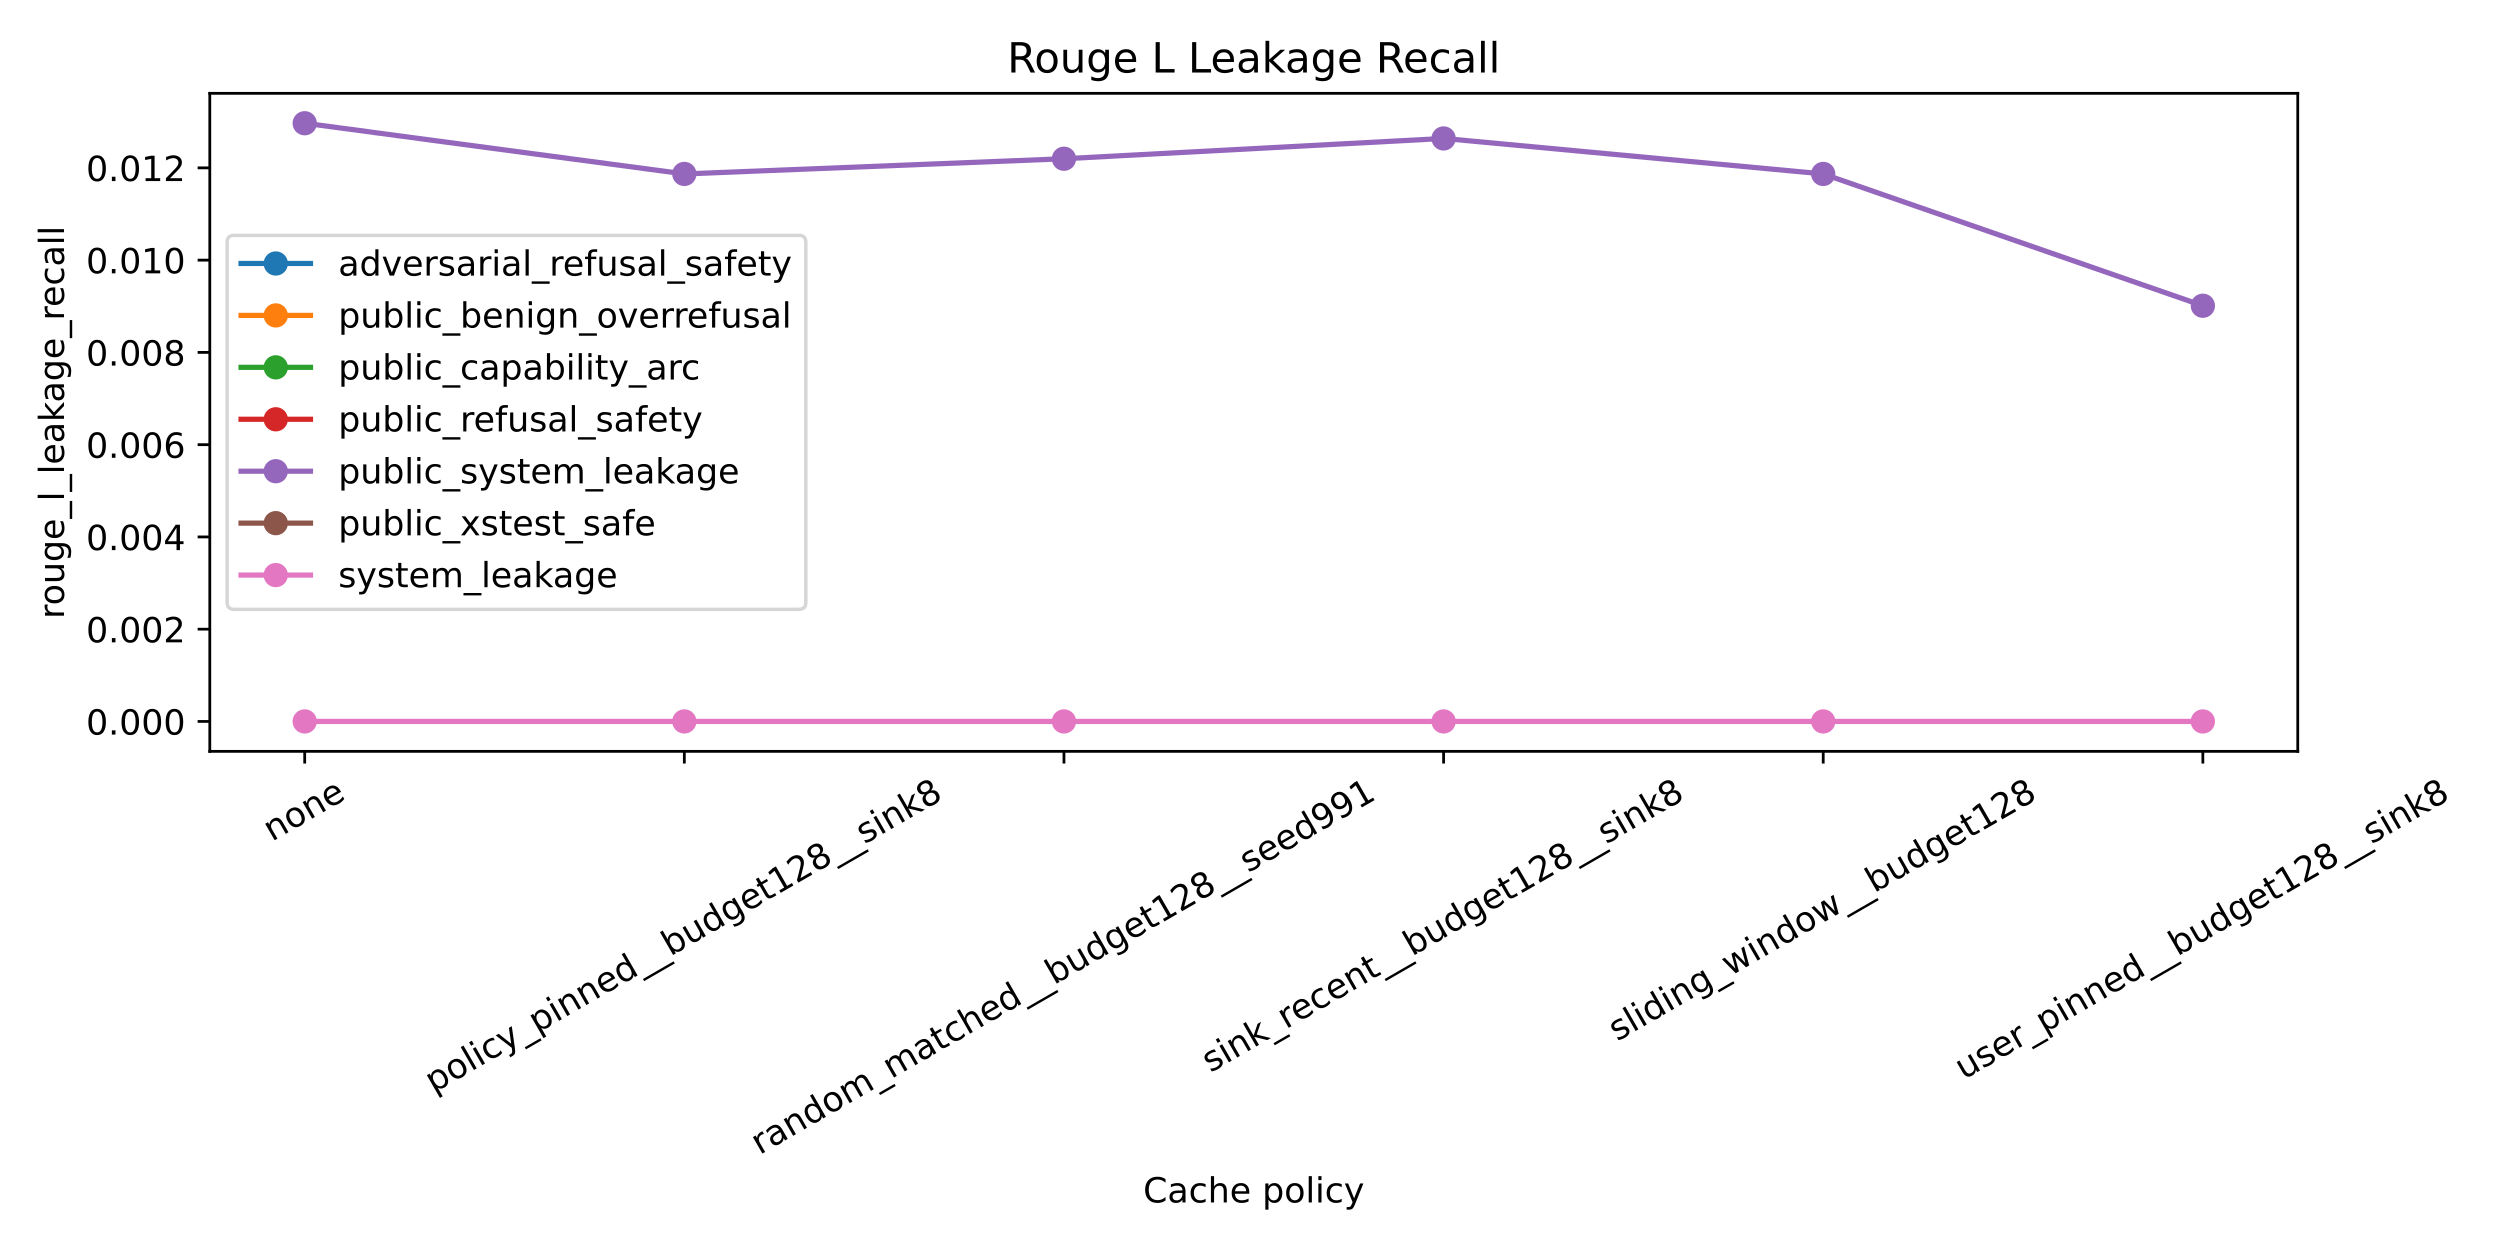
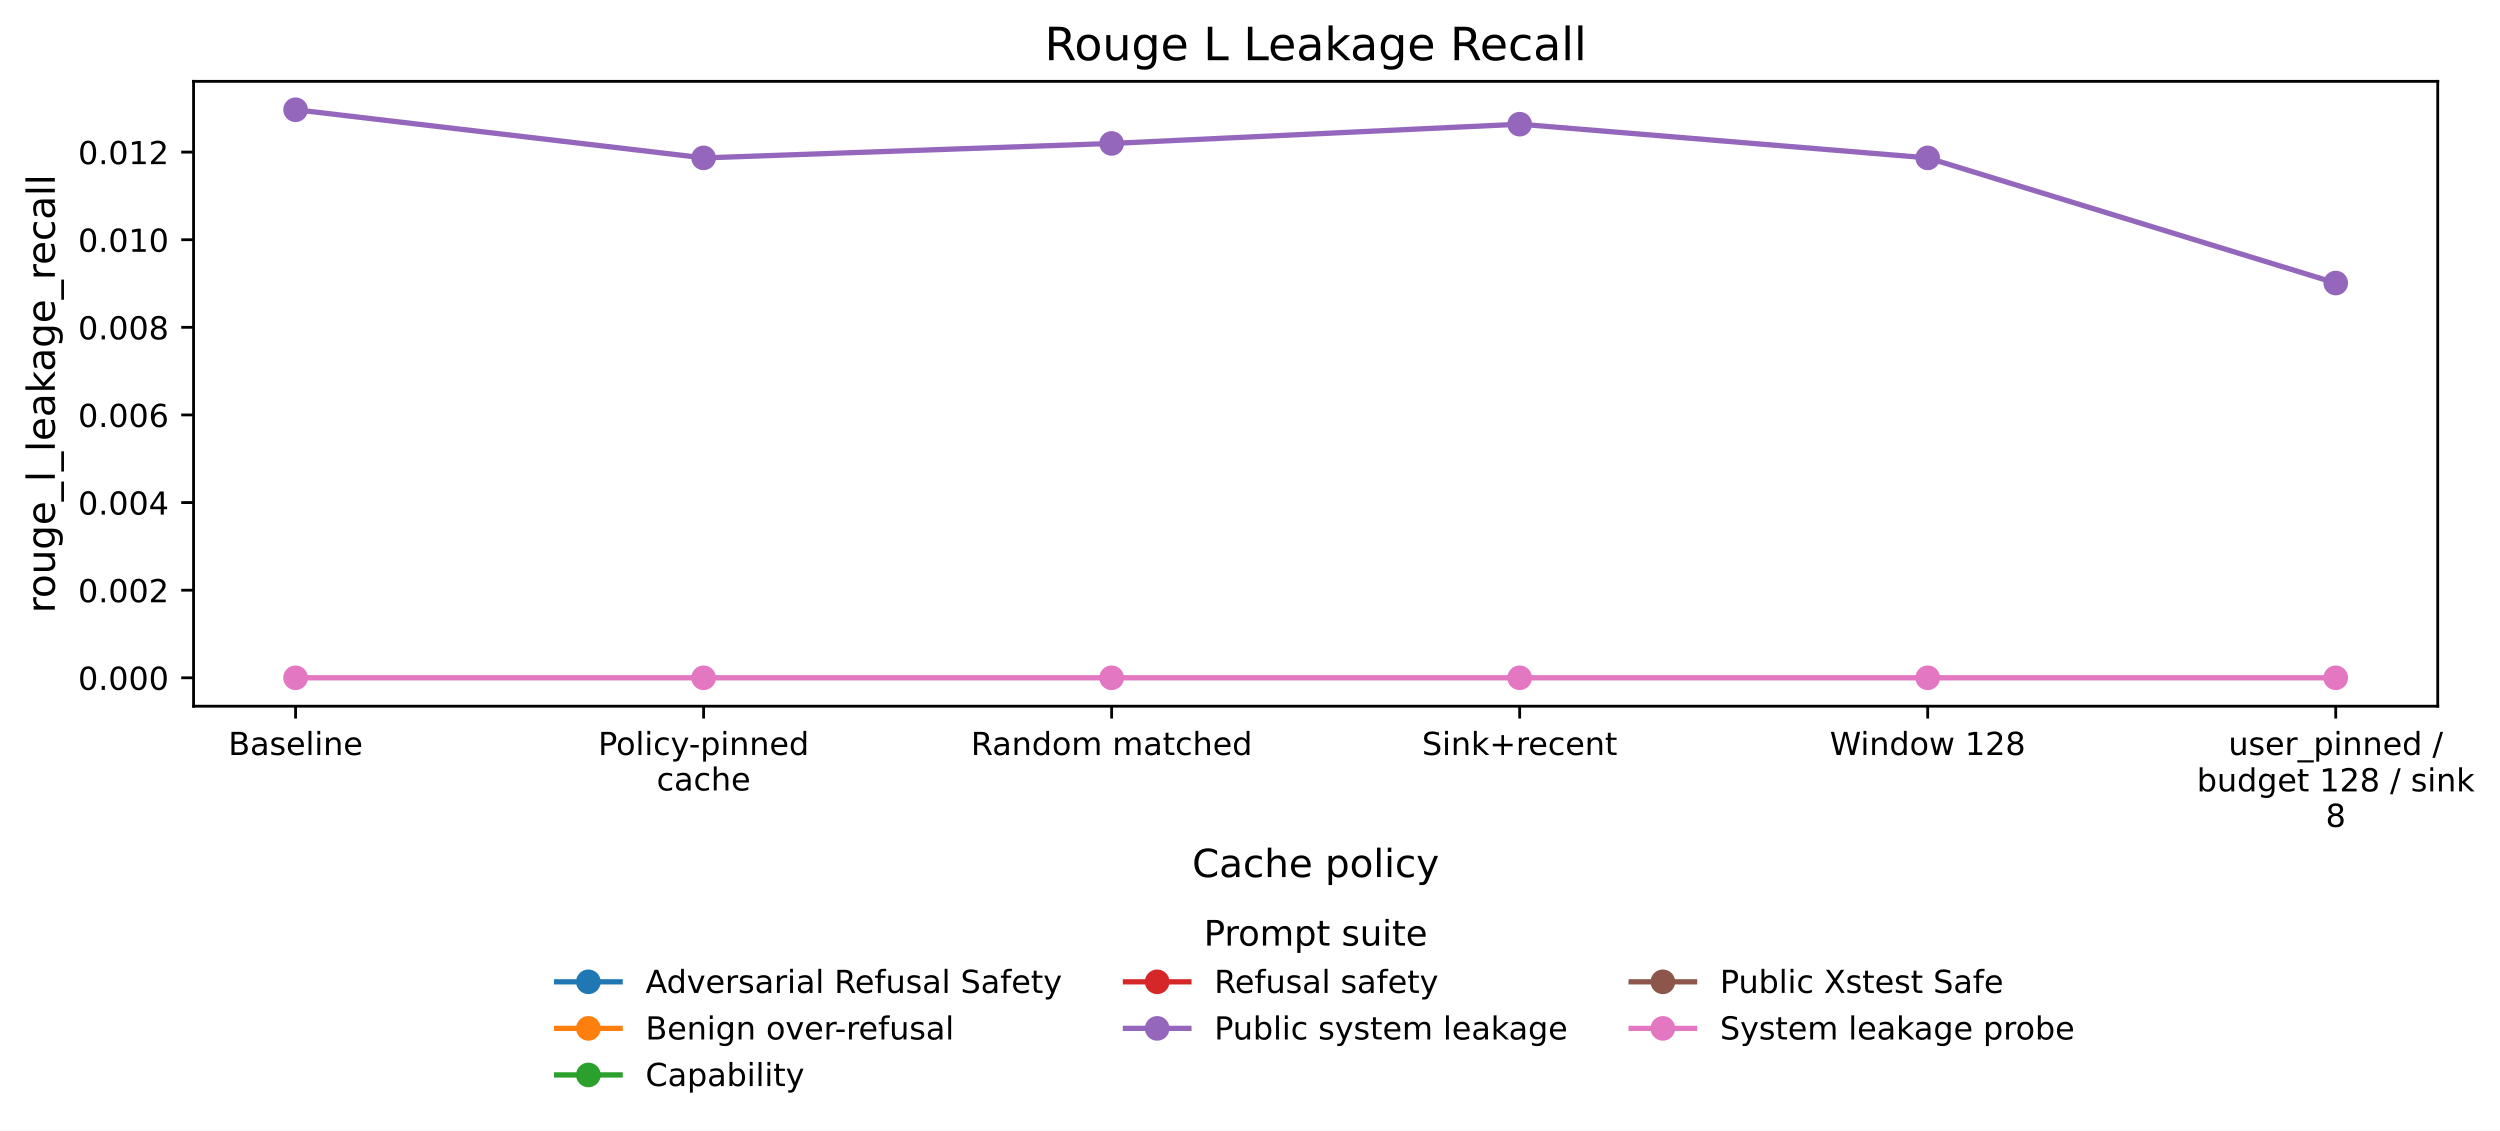
- <svg xmlns="http://www.w3.org/2000/svg" xmlns:xlink="http://www.w3.org/1999/xlink" width="720pt" height="360pt" viewBox="0 0 720 360" version="1.1">
+ <svg xmlns="http://www.w3.org/2000/svg" xmlns:xlink="http://www.w3.org/1999/xlink" width="709.271pt" height="320.791pt" viewBox="0 0 709.271 320.791" version="1.1">
  <defs>
    <style type="text/css">*{stroke-linejoin: round; stroke-linecap: butt}</style>
  </defs>
  <g id="figure_1">
    <g id="patch_1">
-       <path d="M 0 360  L 720 360  L 720 0  L 0 0  z " style="fill: #ffffff" />
+       <path d="M 0 320.791  L 709.271 320.791  L 709.271 0  L 0 0  z " style="fill: #ffffff" />
    </g>
    <g id="axes_1">
      <g id="patch_2">
-         <path d="M 60.421 216.388  L 661.753 216.388  L 661.753 26.88  L 60.421 26.88  z " style="fill: #ffffff" />
+         <path d="M 54.917 200.354  L 691.608 200.354  L 691.608 23.078  L 54.917 23.078  z " style="fill: #ffffff" />
      </g>
      <g id="matplotlib.axis_1">
        <g id="xtick_1">
          <g id="line2d_1">
            <defs>
              <path id="m38d877001b" d="M 0 0  L 0 3.5  " style="stroke: #000000; stroke-width: 0.8" />
            </defs>
            <g>
-               <use xlink:href="#m38d877001b" x="87.755" y="216.388" style="stroke: #000000; stroke-width: 0.8" />
+               <use xlink:href="#m38d877001b" x="83.858" y="200.354" style="stroke: #000000; stroke-width: 0.8" />
            </g>
          </g>
          <g id="text_1">
-             <text style="font-size: 10px; font-family: 'DejaVu Sans', 'Bitstream Vera Sans', 'Computer Modern Sans Serif', 'Lucida Grande', 'Verdana', 'Geneva', 'Lucid', 'Arial', 'Helvetica', 'Avant Garde', sans-serif" transform="translate(78.3319 242.4417) rotate(-30)">none</text>
+             <text style="font-size: 9px; font-family: 'DejaVu Sans', 'Bitstream Vera Sans', 'Computer Modern Sans Serif', 'Lucida Grande', 'Verdana', 'Geneva', 'Lucid', 'Arial', 'Helvetica', 'Avant Garde', sans-serif; text-anchor: middle" x="83.858" y="214.193" transform="rotate(-0 83.85769 214.1926)">Baseline</text>
          </g>
        </g>
        <g id="xtick_2">
          <g id="line2d_2">
            <g>
-               <use xlink:href="#m38d877001b" x="197.088" y="216.388" style="stroke: #000000; stroke-width: 0.8" />
+               <use xlink:href="#m38d877001b" x="199.62" y="200.354" style="stroke: #000000; stroke-width: 0.8" />
            </g>
          </g>
          <g id="text_2">
-             <text style="font-size: 10px; font-family: 'DejaVu Sans', 'Bitstream Vera Sans', 'Computer Modern Sans Serif', 'Lucida Grande', 'Verdana', 'Geneva', 'Lucid', 'Arial', 'Helvetica', 'Avant Garde', sans-serif" transform="translate(124.8871 314.851) rotate(-30)">policy_pinned__budget128__sink8</text>
+             <text style="font-size: 9px; font-family: 'DejaVu Sans', 'Bitstream Vera Sans', 'Computer Modern Sans Serif', 'Lucida Grande', 'Verdana', 'Geneva', 'Lucid', 'Arial', 'Helvetica', 'Avant Garde', sans-serif" transform="translate(169.6968 214.1926)">Policy-pinned</text>
+             <text style="font-size: 9px; font-family: 'DejaVu Sans', 'Bitstream Vera Sans', 'Computer Modern Sans Serif', 'Lucida Grande', 'Verdana', 'Geneva', 'Lucid', 'Arial', 'Helvetica', 'Avant Garde', sans-serif" transform="translate(186.2927 224.2706)">cache</text>
          </g>
        </g>
        <g id="xtick_3">
          <g id="line2d_3">
            <g>
-               <use xlink:href="#m38d877001b" x="306.421" y="216.388" style="stroke: #000000; stroke-width: 0.8" />
+               <use xlink:href="#m38d877001b" x="315.382" y="200.354" style="stroke: #000000; stroke-width: 0.8" />
            </g>
          </g>
          <g id="text_3">
-             <text style="font-size: 10px; font-family: 'DejaVu Sans', 'Bitstream Vera Sans', 'Computer Modern Sans Serif', 'Lucida Grande', 'Verdana', 'Geneva', 'Lucid', 'Arial', 'Helvetica', 'Avant Garde', sans-serif" transform="translate(218.7874 332.6713) rotate(-30)">random_matched__budget128__seed991</text>
+             <text style="font-size: 9px; font-family: 'DejaVu Sans', 'Bitstream Vera Sans', 'Computer Modern Sans Serif', 'Lucida Grande', 'Verdana', 'Geneva', 'Lucid', 'Arial', 'Helvetica', 'Avant Garde', sans-serif; text-anchor: middle" x="315.382" y="214.193" transform="rotate(-0 315.3817 214.1926)">Random matched</text>
          </g>
        </g>
        <g id="xtick_4">
          <g id="line2d_4">
            <g>
-               <use xlink:href="#m38d877001b" x="415.754" y="216.388" style="stroke: #000000; stroke-width: 0.8" />
+               <use xlink:href="#m38d877001b" x="431.144" y="200.354" style="stroke: #000000; stroke-width: 0.8" />
            </g>
          </g>
          <g id="text_4">
-             <text style="font-size: 10px; font-family: 'DejaVu Sans', 'Bitstream Vera Sans', 'Computer Modern Sans Serif', 'Lucida Grande', 'Verdana', 'Geneva', 'Lucid', 'Arial', 'Helvetica', 'Avant Garde', sans-serif" transform="translate(348.6108 309.0112) rotate(-30)">sink_recent__budget128__sink8</text>
+             <text style="font-size: 9px; font-family: 'DejaVu Sans', 'Bitstream Vera Sans', 'Computer Modern Sans Serif', 'Lucida Grande', 'Verdana', 'Geneva', 'Lucid', 'Arial', 'Helvetica', 'Avant Garde', sans-serif; text-anchor: middle" x="431.144" y="214.193" transform="rotate(-0 431.1438 214.1926)">Sink+recent</text>
          </g>
        </g>
        <g id="xtick_5">
          <g id="line2d_5">
            <g>
-               <use xlink:href="#m38d877001b" x="525.087" y="216.388" style="stroke: #000000; stroke-width: 0.8" />
+               <use xlink:href="#m38d877001b" x="546.906" y="200.354" style="stroke: #000000; stroke-width: 0.8" />
            </g>
          </g>
          <g id="text_5">
-             <text style="font-size: 10px; font-family: 'DejaVu Sans', 'Bitstream Vera Sans', 'Computer Modern Sans Serif', 'Lucida Grande', 'Verdana', 'Geneva', 'Lucid', 'Arial', 'Helvetica', 'Avant Garde', sans-serif" transform="translate(465.749 299.9987) rotate(-30)">sliding_window__budget128</text>
+             <text style="font-size: 9px; font-family: 'DejaVu Sans', 'Bitstream Vera Sans', 'Computer Modern Sans Serif', 'Lucida Grande', 'Verdana', 'Geneva', 'Lucid', 'Arial', 'Helvetica', 'Avant Garde', sans-serif; text-anchor: middle" x="546.906" y="214.193" transform="rotate(-0 546.9058 214.1926)">Window 128</text>
          </g>
        </g>
        <g id="xtick_6">
          <g id="line2d_6">
            <g>
-               <use xlink:href="#m38d877001b" x="634.42" y="216.388" style="stroke: #000000; stroke-width: 0.8" />
+               <use xlink:href="#m38d877001b" x="662.668" y="200.354" style="stroke: #000000; stroke-width: 0.8" />
            </g>
          </g>
          <g id="text_6">
-             <text style="font-size: 10px; font-family: 'DejaVu Sans', 'Bitstream Vera Sans', 'Computer Modern Sans Serif', 'Lucida Grande', 'Verdana', 'Geneva', 'Lucid', 'Arial', 'Helvetica', 'Avant Garde', sans-serif" transform="translate(565.5233 311.0362) rotate(-30)">user_pinned__budget128__sink8</text>
+             <text style="font-size: 9px; font-family: 'DejaVu Sans', 'Bitstream Vera Sans', 'Computer Modern Sans Serif', 'Lucida Grande', 'Verdana', 'Geneva', 'Lucid', 'Arial', 'Helvetica', 'Avant Garde', sans-serif" transform="translate(632.2204 214.1926)">user_pinned /</text>
+             <text style="font-size: 9px; font-family: 'DejaVu Sans', 'Bitstream Vera Sans', 'Computer Modern Sans Serif', 'Lucida Grande', 'Verdana', 'Geneva', 'Lucid', 'Arial', 'Helvetica', 'Avant Garde', sans-serif" transform="translate(623.2647 224.5209)">budget 128 / sink</text>
+             <text style="font-size: 9px; font-family: 'DejaVu Sans', 'Bitstream Vera Sans', 'Computer Modern Sans Serif', 'Lucida Grande', 'Verdana', 'Geneva', 'Lucid', 'Arial', 'Helvetica', 'Avant Garde', sans-serif" transform="translate(659.8047 234.5989)">8</text>
          </g>
        </g>
        <g id="text_7">
-           <text style="font-size: 10px; font-family: 'DejaVu Sans', 'Bitstream Vera Sans', 'Computer Modern Sans Serif', 'Lucida Grande', 'Verdana', 'Geneva', 'Lucid', 'Arial', 'Helvetica', 'Avant Garde', sans-serif; text-anchor: middle" x="361.087" y="346.312" transform="rotate(-0 361.0873 346.3117)">Cache policy</text>
+           <text style="font-size: 11px; font-family: 'DejaVu Sans', 'Bitstream Vera Sans', 'Computer Modern Sans Serif', 'Lucida Grande', 'Verdana', 'Geneva', 'Lucid', 'Arial', 'Helvetica', 'Avant Garde', sans-serif; text-anchor: middle" x="373.263" y="248.829" transform="rotate(-0 373.2628 248.8289)">Cache policy</text>
        </g>
      </g>
      <g id="matplotlib.axis_2">
        <g id="ytick_1">
          <g id="line2d_7">
            <defs>
              <path id="m44a9518ae2" d="M 0 0  L -3.5 0  " style="stroke: #000000; stroke-width: 0.8" />
            </defs>
            <g>
-               <use xlink:href="#m44a9518ae2" x="60.421" y="207.774" style="stroke: #000000; stroke-width: 0.8" />
+               <use xlink:href="#m44a9518ae2" x="54.917" y="192.296" style="stroke: #000000; stroke-width: 0.8" />
            </g>
          </g>
          <g id="text_8">
-             <text style="font-size: 10px; font-family: 'DejaVu Sans', 'Bitstream Vera Sans', 'Computer Modern Sans Serif', 'Lucida Grande', 'Verdana', 'Geneva', 'Lucid', 'Arial', 'Helvetica', 'Avant Garde', sans-serif; text-anchor: end" x="53.421" y="211.573" transform="rotate(-0 53.42125 211.573)">0.000</text>
+             <text style="font-size: 9px; font-family: 'DejaVu Sans', 'Bitstream Vera Sans', 'Computer Modern Sans Serif', 'Lucida Grande', 'Verdana', 'Geneva', 'Lucid', 'Arial', 'Helvetica', 'Avant Garde', sans-serif; text-anchor: end" x="47.917" y="195.715" transform="rotate(-0 47.91719 195.7153)">0.000</text>
          </g>
        </g>
        <g id="ytick_2">
          <g id="line2d_8">
            <g>
-               <use xlink:href="#m44a9518ae2" x="60.421" y="181.202" style="stroke: #000000; stroke-width: 0.8" />
+               <use xlink:href="#m44a9518ae2" x="54.917" y="167.439" style="stroke: #000000; stroke-width: 0.8" />
            </g>
          </g>
          <g id="text_9">
-             <text style="font-size: 10px; font-family: 'DejaVu Sans', 'Bitstream Vera Sans', 'Computer Modern Sans Serif', 'Lucida Grande', 'Verdana', 'Geneva', 'Lucid', 'Arial', 'Helvetica', 'Avant Garde', sans-serif; text-anchor: end" x="53.421" y="185.001" transform="rotate(-0 53.42125 185.001)">0.002</text>
+             <text style="font-size: 9px; font-family: 'DejaVu Sans', 'Bitstream Vera Sans', 'Computer Modern Sans Serif', 'Lucida Grande', 'Verdana', 'Geneva', 'Lucid', 'Arial', 'Helvetica', 'Avant Garde', sans-serif; text-anchor: end" x="47.917" y="170.858" transform="rotate(-0 47.91719 170.8584)">0.002</text>
          </g>
        </g>
        <g id="ytick_3">
          <g id="line2d_9">
            <g>
-               <use xlink:href="#m44a9518ae2" x="60.421" y="154.63" style="stroke: #000000; stroke-width: 0.8" />
+               <use xlink:href="#m44a9518ae2" x="54.917" y="142.582" style="stroke: #000000; stroke-width: 0.8" />
            </g>
          </g>
          <g id="text_10">
-             <text style="font-size: 10px; font-family: 'DejaVu Sans', 'Bitstream Vera Sans', 'Computer Modern Sans Serif', 'Lucida Grande', 'Verdana', 'Geneva', 'Lucid', 'Arial', 'Helvetica', 'Avant Garde', sans-serif; text-anchor: end" x="53.421" y="158.429" transform="rotate(-0 53.42125 158.4291)">0.004</text>
+             <text style="font-size: 9px; font-family: 'DejaVu Sans', 'Bitstream Vera Sans', 'Computer Modern Sans Serif', 'Lucida Grande', 'Verdana', 'Geneva', 'Lucid', 'Arial', 'Helvetica', 'Avant Garde', sans-serif; text-anchor: end" x="47.917" y="146.002" transform="rotate(-0 47.91719 146.0015)">0.004</text>
          </g>
        </g>
        <g id="ytick_4">
          <g id="line2d_10">
            <g>
-               <use xlink:href="#m44a9518ae2" x="60.421" y="128.058" style="stroke: #000000; stroke-width: 0.8" />
+               <use xlink:href="#m44a9518ae2" x="54.917" y="117.725" style="stroke: #000000; stroke-width: 0.8" />
            </g>
          </g>
          <g id="text_11">
-             <text style="font-size: 10px; font-family: 'DejaVu Sans', 'Bitstream Vera Sans', 'Computer Modern Sans Serif', 'Lucida Grande', 'Verdana', 'Geneva', 'Lucid', 'Arial', 'Helvetica', 'Avant Garde', sans-serif; text-anchor: end" x="53.421" y="131.857" transform="rotate(-0 53.42125 131.8571)">0.006</text>
+             <text style="font-size: 9px; font-family: 'DejaVu Sans', 'Bitstream Vera Sans', 'Computer Modern Sans Serif', 'Lucida Grande', 'Verdana', 'Geneva', 'Lucid', 'Arial', 'Helvetica', 'Avant Garde', sans-serif; text-anchor: end" x="47.917" y="121.145" transform="rotate(-0 47.91719 121.1446)">0.006</text>
          </g>
        </g>
        <g id="ytick_5">
          <g id="line2d_11">
            <g>
-               <use xlink:href="#m44a9518ae2" x="60.421" y="101.486" style="stroke: #000000; stroke-width: 0.8" />
+               <use xlink:href="#m44a9518ae2" x="54.917" y="92.868" style="stroke: #000000; stroke-width: 0.8" />
            </g>
          </g>
          <g id="text_12">
-             <text style="font-size: 10px; font-family: 'DejaVu Sans', 'Bitstream Vera Sans', 'Computer Modern Sans Serif', 'Lucida Grande', 'Verdana', 'Geneva', 'Lucid', 'Arial', 'Helvetica', 'Avant Garde', sans-serif; text-anchor: end" x="53.421" y="105.285" transform="rotate(-0 53.42125 105.2851)">0.008</text>
+             <text style="font-size: 9px; font-family: 'DejaVu Sans', 'Bitstream Vera Sans', 'Computer Modern Sans Serif', 'Lucida Grande', 'Verdana', 'Geneva', 'Lucid', 'Arial', 'Helvetica', 'Avant Garde', sans-serif; text-anchor: end" x="47.917" y="96.288" transform="rotate(-0 47.91719 96.28774)">0.008</text>
          </g>
        </g>
        <g id="ytick_6">
          <g id="line2d_12">
            <g>
-               <use xlink:href="#m44a9518ae2" x="60.421" y="74.914" style="stroke: #000000; stroke-width: 0.8" />
+               <use xlink:href="#m44a9518ae2" x="54.917" y="68.012" style="stroke: #000000; stroke-width: 0.8" />
            </g>
          </g>
          <g id="text_13">
-             <text style="font-size: 10px; font-family: 'DejaVu Sans', 'Bitstream Vera Sans', 'Computer Modern Sans Serif', 'Lucida Grande', 'Verdana', 'Geneva', 'Lucid', 'Arial', 'Helvetica', 'Avant Garde', sans-serif; text-anchor: end" x="53.421" y="78.713" transform="rotate(-0 53.42125 78.71316)">0.010</text>
+             <text style="font-size: 9px; font-family: 'DejaVu Sans', 'Bitstream Vera Sans', 'Computer Modern Sans Serif', 'Lucida Grande', 'Verdana', 'Geneva', 'Lucid', 'Arial', 'Helvetica', 'Avant Garde', sans-serif; text-anchor: end" x="47.917" y="71.431" transform="rotate(-0 47.91719 71.43086)">0.010</text>
          </g>
        </g>
        <g id="ytick_7">
          <g id="line2d_13">
            <g>
-               <use xlink:href="#m44a9518ae2" x="60.421" y="48.342" style="stroke: #000000; stroke-width: 0.8" />
+               <use xlink:href="#m44a9518ae2" x="54.917" y="43.155" style="stroke: #000000; stroke-width: 0.8" />
            </g>
          </g>
          <g id="text_14">
-             <text style="font-size: 10px; font-family: 'DejaVu Sans', 'Bitstream Vera Sans', 'Computer Modern Sans Serif', 'Lucida Grande', 'Verdana', 'Geneva', 'Lucid', 'Arial', 'Helvetica', 'Avant Garde', sans-serif; text-anchor: end" x="53.421" y="52.141" transform="rotate(-0 53.42125 52.14119)">0.012</text>
+             <text style="font-size: 9px; font-family: 'DejaVu Sans', 'Bitstream Vera Sans', 'Computer Modern Sans Serif', 'Lucida Grande', 'Verdana', 'Geneva', 'Lucid', 'Arial', 'Helvetica', 'Avant Garde', sans-serif; text-anchor: end" x="47.917" y="46.574" transform="rotate(-0 47.91719 46.57398)">0.012</text>
          </g>
        </g>
        <g id="text_15">
-           <text style="font-size: 10px; font-family: 'DejaVu Sans', 'Bitstream Vera Sans', 'Computer Modern Sans Serif', 'Lucida Grande', 'Verdana', 'Geneva', 'Lucid', 'Arial', 'Helvetica', 'Avant Garde', sans-serif; text-anchor: middle" x="18.435" y="121.634" transform="rotate(-90 18.43531 121.6339)">rouge_l_leakage_recall</text>
+           <text style="font-size: 11px; font-family: 'DejaVu Sans', 'Bitstream Vera Sans', 'Computer Modern Sans Serif', 'Lucida Grande', 'Verdana', 'Geneva', 'Lucid', 'Arial', 'Helvetica', 'Avant Garde', sans-serif; text-anchor: middle" x="15.558" y="111.716" transform="rotate(-90 15.55828 111.716)">rouge_l_leakage_recall</text>
        </g>
      </g>
      <g id="line2d_14">
-         <path clip-path="url(#p39ac86ff99)" style="fill: none; stroke: #1f77b4; stroke-width: 1.5; stroke-linecap: square" />
+         <path clip-path="url(#pd096ccc47c)" style="fill: none; stroke: #1f77b4; stroke-width: 1.5; stroke-linecap: square" />
        <defs>
          <path id="md8c5305bad" d="M 0 3  C 0.796 3 1.559 2.684 2.121 2.121  C 2.684 1.559 3 0.796 3 0  C 3 -0.796 2.684 -1.559 2.121 -2.121  C 1.559 -2.684 0.796 -3 0 -3  C -0.796 -3 -1.559 -2.684 -2.121 -2.121  C -2.684 -1.559 -3 -0.796 -3 0  C -3 0.796 -2.684 1.559 -2.121 2.121  C -1.559 2.684 -0.796 3 0 3  z " style="stroke: #1f77b4" />
        </defs>
-         <g clip-path="url(#p39ac86ff99)" />
+         <g clip-path="url(#pd096ccc47c)" />
      </g>
      <g id="line2d_15">
-         <path clip-path="url(#p39ac86ff99)" style="fill: none; stroke: #ff7f0e; stroke-width: 1.5; stroke-linecap: square" />
+         <path clip-path="url(#pd096ccc47c)" style="fill: none; stroke: #ff7f0e; stroke-width: 1.5; stroke-linecap: square" />
        <defs>
          <path id="m588575b7bb" d="M 0 3  C 0.796 3 1.559 2.684 2.121 2.121  C 2.684 1.559 3 0.796 3 0  C 3 -0.796 2.684 -1.559 2.121 -2.121  C 1.559 -2.684 0.796 -3 0 -3  C -0.796 -3 -1.559 -2.684 -2.121 -2.121  C -2.684 -1.559 -3 -0.796 -3 0  C -3 0.796 -2.684 1.559 -2.121 2.121  C -1.559 2.684 -0.796 3 0 3  z " style="stroke: #ff7f0e" />
        </defs>
-         <g clip-path="url(#p39ac86ff99)" />
+         <g clip-path="url(#pd096ccc47c)" />
      </g>
      <g id="line2d_16">
-         <path clip-path="url(#p39ac86ff99)" style="fill: none; stroke: #2ca02c; stroke-width: 1.5; stroke-linecap: square" />
+         <path clip-path="url(#pd096ccc47c)" style="fill: none; stroke: #2ca02c; stroke-width: 1.5; stroke-linecap: square" />
        <defs>
          <path id="m28ce869bda" d="M 0 3  C 0.796 3 1.559 2.684 2.121 2.121  C 2.684 1.559 3 0.796 3 0  C 3 -0.796 2.684 -1.559 2.121 -2.121  C 1.559 -2.684 0.796 -3 0 -3  C -0.796 -3 -1.559 -2.684 -2.121 -2.121  C -2.684 -1.559 -3 -0.796 -3 0  C -3 0.796 -2.684 1.559 -2.121 2.121  C -1.559 2.684 -0.796 3 0 3  z " style="stroke: #2ca02c" />
        </defs>
-         <g clip-path="url(#p39ac86ff99)" />
+         <g clip-path="url(#pd096ccc47c)" />
      </g>
      <g id="line2d_17">
-         <path clip-path="url(#p39ac86ff99)" style="fill: none; stroke: #d62728; stroke-width: 1.5; stroke-linecap: square" />
+         <path clip-path="url(#pd096ccc47c)" style="fill: none; stroke: #d62728; stroke-width: 1.5; stroke-linecap: square" />
        <defs>
          <path id="m4648ef604a" d="M 0 3  C 0.796 3 1.559 2.684 2.121 2.121  C 2.684 1.559 3 0.796 3 0  C 3 -0.796 2.684 -1.559 2.121 -2.121  C 1.559 -2.684 0.796 -3 0 -3  C -0.796 -3 -1.559 -2.684 -2.121 -2.121  C -2.684 -1.559 -3 -0.796 -3 0  C -3 0.796 -2.684 1.559 -2.121 2.121  C -1.559 2.684 -0.796 3 0 3  z " style="stroke: #d62728" />
        </defs>
-         <g clip-path="url(#p39ac86ff99)" />
+         <g clip-path="url(#pd096ccc47c)" />
      </g>
      <g id="line2d_18">
-         <path d="M 87.755 35.494  L 197.088 50.094  L 306.421 45.714  L 415.754 39.874  L 525.087 50.094  L 634.42 88.054  " clip-path="url(#p39ac86ff99)" style="fill: none; stroke: #9467bd; stroke-width: 1.5; stroke-linecap: square" />
+         <path d="M 83.858 31.136  L 199.62 44.794  L 315.382 40.696  L 431.144 35.233  L 546.906 44.794  L 662.668 80.303  " clip-path="url(#pd096ccc47c)" style="fill: none; stroke: #9467bd; stroke-width: 1.5; stroke-linecap: square" />
        <defs>
          <path id="mbaf326ba4f" d="M 0 3  C 0.796 3 1.559 2.684 2.121 2.121  C 2.684 1.559 3 0.796 3 0  C 3 -0.796 2.684 -1.559 2.121 -2.121  C 1.559 -2.684 0.796 -3 0 -3  C -0.796 -3 -1.559 -2.684 -2.121 -2.121  C -2.684 -1.559 -3 -0.796 -3 0  C -3 0.796 -2.684 1.559 -2.121 2.121  C -1.559 2.684 -0.796 3 0 3  z " style="stroke: #9467bd" />
        </defs>
-         <g clip-path="url(#p39ac86ff99)">
-           <use xlink:href="#mbaf326ba4f" x="87.755" y="35.494" style="fill: #9467bd; stroke: #9467bd" />
-           <use xlink:href="#mbaf326ba4f" x="197.088" y="50.094" style="fill: #9467bd; stroke: #9467bd" />
-           <use xlink:href="#mbaf326ba4f" x="306.421" y="45.714" style="fill: #9467bd; stroke: #9467bd" />
-           <use xlink:href="#mbaf326ba4f" x="415.754" y="39.874" style="fill: #9467bd; stroke: #9467bd" />
-           <use xlink:href="#mbaf326ba4f" x="525.087" y="50.094" style="fill: #9467bd; stroke: #9467bd" />
-           <use xlink:href="#mbaf326ba4f" x="634.42" y="88.054" style="fill: #9467bd; stroke: #9467bd" />
+         <g clip-path="url(#pd096ccc47c)">
+           <use xlink:href="#mbaf326ba4f" x="83.858" y="31.136" style="fill: #9467bd; stroke: #9467bd" />
+           <use xlink:href="#mbaf326ba4f" x="199.62" y="44.794" style="fill: #9467bd; stroke: #9467bd" />
+           <use xlink:href="#mbaf326ba4f" x="315.382" y="40.696" style="fill: #9467bd; stroke: #9467bd" />
+           <use xlink:href="#mbaf326ba4f" x="431.144" y="35.233" style="fill: #9467bd; stroke: #9467bd" />
+           <use xlink:href="#mbaf326ba4f" x="546.906" y="44.794" style="fill: #9467bd; stroke: #9467bd" />
+           <use xlink:href="#mbaf326ba4f" x="662.668" y="80.303" style="fill: #9467bd; stroke: #9467bd" />
        </g>
      </g>
      <g id="line2d_19">
-         <path clip-path="url(#p39ac86ff99)" style="fill: none; stroke: #8c564b; stroke-width: 1.5; stroke-linecap: square" />
+         <path clip-path="url(#pd096ccc47c)" style="fill: none; stroke: #8c564b; stroke-width: 1.5; stroke-linecap: square" />
        <defs>
          <path id="m330f95c554" d="M 0 3  C 0.796 3 1.559 2.684 2.121 2.121  C 2.684 1.559 3 0.796 3 0  C 3 -0.796 2.684 -1.559 2.121 -2.121  C 1.559 -2.684 0.796 -3 0 -3  C -0.796 -3 -1.559 -2.684 -2.121 -2.121  C -2.684 -1.559 -3 -0.796 -3 0  C -3 0.796 -2.684 1.559 -2.121 2.121  C -1.559 2.684 -0.796 3 0 3  z " style="stroke: #8c564b" />
        </defs>
-         <g clip-path="url(#p39ac86ff99)" />
+         <g clip-path="url(#pd096ccc47c)" />
      </g>
      <g id="line2d_20">
-         <path d="M 87.755 207.774  L 197.088 207.774  L 306.421 207.774  L 415.754 207.774  L 525.087 207.774  L 634.42 207.774  " clip-path="url(#p39ac86ff99)" style="fill: none; stroke: #e377c2; stroke-width: 1.5; stroke-linecap: square" />
+         <path d="M 83.858 192.296  L 199.62 192.296  L 315.382 192.296  L 431.144 192.296  L 546.906 192.296  L 662.668 192.296  " clip-path="url(#pd096ccc47c)" style="fill: none; stroke: #e377c2; stroke-width: 1.5; stroke-linecap: square" />
        <defs>
          <path id="m51608b70a1" d="M 0 3  C 0.796 3 1.559 2.684 2.121 2.121  C 2.684 1.559 3 0.796 3 0  C 3 -0.796 2.684 -1.559 2.121 -2.121  C 1.559 -2.684 0.796 -3 0 -3  C -0.796 -3 -1.559 -2.684 -2.121 -2.121  C -2.684 -1.559 -3 -0.796 -3 0  C -3 0.796 -2.684 1.559 -2.121 2.121  C -1.559 2.684 -0.796 3 0 3  z " style="stroke: #e377c2" />
        </defs>
-         <g clip-path="url(#p39ac86ff99)">
-           <use xlink:href="#m51608b70a1" x="87.755" y="207.774" style="fill: #e377c2; stroke: #e377c2" />
-           <use xlink:href="#m51608b70a1" x="197.088" y="207.774" style="fill: #e377c2; stroke: #e377c2" />
-           <use xlink:href="#m51608b70a1" x="306.421" y="207.774" style="fill: #e377c2; stroke: #e377c2" />
-           <use xlink:href="#m51608b70a1" x="415.754" y="207.774" style="fill: #e377c2; stroke: #e377c2" />
-           <use xlink:href="#m51608b70a1" x="525.087" y="207.774" style="fill: #e377c2; stroke: #e377c2" />
-           <use xlink:href="#m51608b70a1" x="634.42" y="207.774" style="fill: #e377c2; stroke: #e377c2" />
+         <g clip-path="url(#pd096ccc47c)">
+           <use xlink:href="#m51608b70a1" x="83.858" y="192.296" style="fill: #e377c2; stroke: #e377c2" />
+           <use xlink:href="#m51608b70a1" x="199.62" y="192.296" style="fill: #e377c2; stroke: #e377c2" />
+           <use xlink:href="#m51608b70a1" x="315.382" y="192.296" style="fill: #e377c2; stroke: #e377c2" />
+           <use xlink:href="#m51608b70a1" x="431.144" y="192.296" style="fill: #e377c2; stroke: #e377c2" />
+           <use xlink:href="#m51608b70a1" x="546.906" y="192.296" style="fill: #e377c2; stroke: #e377c2" />
+           <use xlink:href="#m51608b70a1" x="662.668" y="192.296" style="fill: #e377c2; stroke: #e377c2" />
        </g>
      </g>
      <g id="patch_3">
-         <path d="M 60.421 216.388  L 60.421 26.88  " style="fill: none; stroke: #000000; stroke-width: 0.8; stroke-linejoin: miter; stroke-linecap: square" />
+         <path d="M 54.917 200.354  L 54.917 23.078  " style="fill: none; stroke: #000000; stroke-width: 0.8; stroke-linejoin: miter; stroke-linecap: square" />
      </g>
      <g id="patch_4">
-         <path d="M 661.753 216.388  L 661.753 26.88  " style="fill: none; stroke: #000000; stroke-width: 0.8; stroke-linejoin: miter; stroke-linecap: square" />
+         <path d="M 691.608 200.354  L 691.608 23.078  " style="fill: none; stroke: #000000; stroke-width: 0.8; stroke-linejoin: miter; stroke-linecap: square" />
      </g>
      <g id="patch_5">
-         <path d="M 60.421 216.388  L 661.753 216.388  " style="fill: none; stroke: #000000; stroke-width: 0.8; stroke-linejoin: miter; stroke-linecap: square" />
+         <path d="M 54.917 200.354  L 691.608 200.354  " style="fill: none; stroke: #000000; stroke-width: 0.8; stroke-linejoin: miter; stroke-linecap: square" />
      </g>
      <g id="patch_6">
-         <path d="M 60.421 26.88  L 661.753 26.88  " style="fill: none; stroke: #000000; stroke-width: 0.8; stroke-linejoin: miter; stroke-linecap: square" />
+         <path d="M 54.917 23.078  L 691.608 23.078  " style="fill: none; stroke: #000000; stroke-width: 0.8; stroke-linejoin: miter; stroke-linecap: square" />
      </g>
      <g id="text_16">
-         <text style="font-size: 12px; font-family: 'DejaVu Sans', 'Bitstream Vera Sans', 'Computer Modern Sans Serif', 'Lucida Grande', 'Verdana', 'Geneva', 'Lucid', 'Arial', 'Helvetica', 'Avant Garde', sans-serif; text-anchor: middle" x="361.087" y="20.88" transform="rotate(-0 361.0873 20.88)">Rouge L Leakage Recall</text>
+         <text style="font-size: 13px; font-family: 'DejaVu Sans', 'Bitstream Vera Sans', 'Computer Modern Sans Serif', 'Lucida Grande', 'Verdana', 'Geneva', 'Lucid', 'Arial', 'Helvetica', 'Avant Garde', sans-serif; text-anchor: middle" x="373.263" y="17.078" transform="rotate(-0 373.2628 17.07797)">Rouge L Leakage Recall</text>
      </g>
      <g id="legend_1">
-         <g id="patch_7">
-           <path d="M 67.421 175.481  L 230.076 175.481  Q 232.076 175.481 232.076 173.481  L 232.076 69.787  Q 232.076 67.787 230.076 67.787  L 67.421 67.787  Q 65.421 67.787 65.421 69.787  L 65.421 173.481  Q 65.421 175.481 67.421 175.481  z " style="fill: #ffffff; opacity: 0.8; stroke: #cccccc; stroke-linejoin: miter" />
+         <g id="text_17">
+           <text style="font-size: 10px; font-family: 'DejaVu Sans', 'Bitstream Vera Sans', 'Computer Modern Sans Serif', 'Lucida Grande', 'Verdana', 'Geneva', 'Lucid', 'Arial', 'Helvetica', 'Avant Garde', sans-serif; text-anchor: start" x="341.54" y="268.281" transform="rotate(-0 341.5401 268.2807)">Prompt suite</text>
        </g>
        <g id="line2d_21">
-           <path d="M 69.421 75.885  L 79.421 75.885  L 89.421 75.885  " style="fill: none; stroke: #1f77b4; stroke-width: 1.5; stroke-linecap: square" />
-           <g>
-             <use xlink:href="#md8c5305bad" x="79.421" y="75.885" style="fill: #1f77b4; stroke: #1f77b4" />
-           </g>
-         </g>
-         <g id="text_17">
-           <text style="font-size: 10px; font-family: 'DejaVu Sans', 'Bitstream Vera Sans', 'Computer Modern Sans Serif', 'Lucida Grande', 'Verdana', 'Geneva', 'Lucid', 'Arial', 'Helvetica', 'Avant Garde', sans-serif; text-anchor: start" x="97.421" y="79.385" transform="rotate(-0 97.42125 79.38545)">adversarial_refusal_safety</text>
+           <path d="M 157.931 278.549  L 166.931 278.549  L 175.931 278.549  " style="fill: none; stroke: #1f77b4; stroke-width: 1.5; stroke-linecap: square" />
+           <g>
+             <use xlink:href="#md8c5305bad" x="166.931" y="278.549" style="fill: #1f77b4; stroke: #1f77b4" />
+           </g>
+         </g>
+         <g id="text_18">
+           <text style="font-size: 9px; font-family: 'DejaVu Sans', 'Bitstream Vera Sans', 'Computer Modern Sans Serif', 'Lucida Grande', 'Verdana', 'Geneva', 'Lucid', 'Arial', 'Helvetica', 'Avant Garde', sans-serif; text-anchor: start" x="183.131" y="281.699" transform="rotate(-0 183.1314 281.699)">Adversarial Refusal Safety</text>
        </g>
        <g id="line2d_22">
-           <path d="M 69.421 90.842  L 79.421 90.842  L 89.421 90.842  " style="fill: none; stroke: #ff7f0e; stroke-width: 1.5; stroke-linecap: square" />
-           <g>
-             <use xlink:href="#m588575b7bb" x="79.421" y="90.842" style="fill: #ff7f0e; stroke: #ff7f0e" />
-           </g>
-         </g>
-         <g id="text_18">
-           <text style="font-size: 10px; font-family: 'DejaVu Sans', 'Bitstream Vera Sans', 'Computer Modern Sans Serif', 'Lucida Grande', 'Verdana', 'Geneva', 'Lucid', 'Arial', 'Helvetica', 'Avant Garde', sans-serif; text-anchor: start" x="97.421" y="94.342" transform="rotate(-0 97.42125 94.3417)">public_benign_overrefusal</text>
+           <path d="M 157.931 291.759  L 166.931 291.759  L 175.931 291.759  " style="fill: none; stroke: #ff7f0e; stroke-width: 1.5; stroke-linecap: square" />
+           <g>
+             <use xlink:href="#m588575b7bb" x="166.931" y="291.759" style="fill: #ff7f0e; stroke: #ff7f0e" />
+           </g>
+         </g>
+         <g id="text_19">
+           <text style="font-size: 9px; font-family: 'DejaVu Sans', 'Bitstream Vera Sans', 'Computer Modern Sans Serif', 'Lucida Grande', 'Verdana', 'Geneva', 'Lucid', 'Arial', 'Helvetica', 'Avant Garde', sans-serif; text-anchor: start" x="183.131" y="294.909" transform="rotate(-0 183.1314 294.9093)">Benign over-refusal</text>
        </g>
        <g id="line2d_23">
-           <path d="M 69.421 105.798  L 79.421 105.798  L 89.421 105.798  " style="fill: none; stroke: #2ca02c; stroke-width: 1.5; stroke-linecap: square" />
-           <g>
-             <use xlink:href="#m28ce869bda" x="79.421" y="105.798" style="fill: #2ca02c; stroke: #2ca02c" />
-           </g>
-         </g>
-         <g id="text_19">
-           <text style="font-size: 10px; font-family: 'DejaVu Sans', 'Bitstream Vera Sans', 'Computer Modern Sans Serif', 'Lucida Grande', 'Verdana', 'Geneva', 'Lucid', 'Arial', 'Helvetica', 'Avant Garde', sans-serif; text-anchor: start" x="97.421" y="109.298" transform="rotate(-0 97.42125 109.298)">public_capability_arc</text>
+           <path d="M 157.931 304.97  L 166.931 304.97  L 175.931 304.97  " style="fill: none; stroke: #2ca02c; stroke-width: 1.5; stroke-linecap: square" />
+           <g>
+             <use xlink:href="#m28ce869bda" x="166.931" y="304.97" style="fill: #2ca02c; stroke: #2ca02c" />
+           </g>
+         </g>
+         <g id="text_20">
+           <text style="font-size: 9px; font-family: 'DejaVu Sans', 'Bitstream Vera Sans', 'Computer Modern Sans Serif', 'Lucida Grande', 'Verdana', 'Geneva', 'Lucid', 'Arial', 'Helvetica', 'Avant Garde', sans-serif; text-anchor: start" x="183.131" y="308.12" transform="rotate(-0 183.1314 308.1196)">Capability</text>
        </g>
        <g id="line2d_24">
-           <path d="M 69.421 120.754  L 79.421 120.754  L 89.421 120.754  " style="fill: none; stroke: #d62728; stroke-width: 1.5; stroke-linecap: square" />
-           <g>
-             <use xlink:href="#m4648ef604a" x="79.421" y="120.754" style="fill: #d62728; stroke: #d62728" />
-           </g>
-         </g>
-         <g id="text_20">
-           <text style="font-size: 10px; font-family: 'DejaVu Sans', 'Bitstream Vera Sans', 'Computer Modern Sans Serif', 'Lucida Grande', 'Verdana', 'Geneva', 'Lucid', 'Arial', 'Helvetica', 'Avant Garde', sans-serif; text-anchor: start" x="97.421" y="124.254" transform="rotate(-0 97.42125 124.2542)">public_refusal_safety</text>
+           <path d="M 319.301 278.549  L 328.301 278.549  L 337.301 278.549  " style="fill: none; stroke: #d62728; stroke-width: 1.5; stroke-linecap: square" />
+           <g>
+             <use xlink:href="#m4648ef604a" x="328.301" y="278.549" style="fill: #d62728; stroke: #d62728" />
+           </g>
+         </g>
+         <g id="text_21">
+           <text style="font-size: 9px; font-family: 'DejaVu Sans', 'Bitstream Vera Sans', 'Computer Modern Sans Serif', 'Lucida Grande', 'Verdana', 'Geneva', 'Lucid', 'Arial', 'Helvetica', 'Avant Garde', sans-serif; text-anchor: start" x="344.501" y="281.699" transform="rotate(-0 344.5014 281.699)">Refusal safety</text>
        </g>
        <g id="line2d_25">
-           <path d="M 69.421 135.71  L 79.421 135.71  L 89.421 135.71  " style="fill: none; stroke: #9467bd; stroke-width: 1.5; stroke-linecap: square" />
-           <g>
-             <use xlink:href="#mbaf326ba4f" x="79.421" y="135.71" style="fill: #9467bd; stroke: #9467bd" />
-           </g>
-         </g>
-         <g id="text_21">
-           <text style="font-size: 10px; font-family: 'DejaVu Sans', 'Bitstream Vera Sans', 'Computer Modern Sans Serif', 'Lucida Grande', 'Verdana', 'Geneva', 'Lucid', 'Arial', 'Helvetica', 'Avant Garde', sans-serif; text-anchor: start" x="97.421" y="139.21" transform="rotate(-0 97.42125 139.2105)">public_system_leakage</text>
+           <path d="M 319.301 291.759  L 328.301 291.759  L 337.301 291.759  " style="fill: none; stroke: #9467bd; stroke-width: 1.5; stroke-linecap: square" />
+           <g>
+             <use xlink:href="#mbaf326ba4f" x="328.301" y="291.759" style="fill: #9467bd; stroke: #9467bd" />
+           </g>
+         </g>
+         <g id="text_22">
+           <text style="font-size: 9px; font-family: 'DejaVu Sans', 'Bitstream Vera Sans', 'Computer Modern Sans Serif', 'Lucida Grande', 'Verdana', 'Geneva', 'Lucid', 'Arial', 'Helvetica', 'Avant Garde', sans-serif; text-anchor: start" x="344.501" y="294.909" transform="rotate(-0 344.5014 294.9093)">Public system leakage</text>
        </g>
        <g id="line2d_26">
-           <path d="M 69.421 150.667  L 79.421 150.667  L 89.421 150.667  " style="fill: none; stroke: #8c564b; stroke-width: 1.5; stroke-linecap: square" />
-           <g>
-             <use xlink:href="#m330f95c554" x="79.421" y="150.667" style="fill: #8c564b; stroke: #8c564b" />
-           </g>
-         </g>
-         <g id="text_22">
-           <text style="font-size: 10px; font-family: 'DejaVu Sans', 'Bitstream Vera Sans', 'Computer Modern Sans Serif', 'Lucida Grande', 'Verdana', 'Geneva', 'Lucid', 'Arial', 'Helvetica', 'Avant Garde', sans-serif; text-anchor: start" x="97.421" y="154.167" transform="rotate(-0 97.42125 154.1667)">public_xstest_safe</text>
+           <path d="M 462.768 278.549  L 471.768 278.549  L 480.768 278.549  " style="fill: none; stroke: #8c564b; stroke-width: 1.5; stroke-linecap: square" />
+           <g>
+             <use xlink:href="#m330f95c554" x="471.768" y="278.549" style="fill: #8c564b; stroke: #8c564b" />
+           </g>
+         </g>
+         <g id="text_23">
+           <text style="font-size: 9px; font-family: 'DejaVu Sans', 'Bitstream Vera Sans', 'Computer Modern Sans Serif', 'Lucida Grande', 'Verdana', 'Geneva', 'Lucid', 'Arial', 'Helvetica', 'Avant Garde', sans-serif; text-anchor: start" x="487.968" y="281.699" transform="rotate(-0 487.9685 281.699)">Public Xstest Safe</text>
        </g>
        <g id="line2d_27">
-           <path d="M 69.421 165.623  L 79.421 165.623  L 89.421 165.623  " style="fill: none; stroke: #e377c2; stroke-width: 1.5; stroke-linecap: square" />
-           <g>
-             <use xlink:href="#m51608b70a1" x="79.421" y="165.623" style="fill: #e377c2; stroke: #e377c2" />
-           </g>
-         </g>
-         <g id="text_23">
-           <text style="font-size: 10px; font-family: 'DejaVu Sans', 'Bitstream Vera Sans', 'Computer Modern Sans Serif', 'Lucida Grande', 'Verdana', 'Geneva', 'Lucid', 'Arial', 'Helvetica', 'Avant Garde', sans-serif; text-anchor: start" x="97.421" y="169.123" transform="rotate(-0 97.42125 169.123)">system_leakage</text>
+           <path d="M 462.768 291.759  L 471.768 291.759  L 480.768 291.759  " style="fill: none; stroke: #e377c2; stroke-width: 1.5; stroke-linecap: square" />
+           <g>
+             <use xlink:href="#m51608b70a1" x="471.768" y="291.759" style="fill: #e377c2; stroke: #e377c2" />
+           </g>
+         </g>
+         <g id="text_24">
+           <text style="font-size: 9px; font-family: 'DejaVu Sans', 'Bitstream Vera Sans', 'Computer Modern Sans Serif', 'Lucida Grande', 'Verdana', 'Geneva', 'Lucid', 'Arial', 'Helvetica', 'Avant Garde', sans-serif; text-anchor: start" x="487.968" y="294.909" transform="rotate(-0 487.9685 294.9093)">System leakage probe</text>
        </g>
      </g>
    </g>
  </g>
  <defs>
-     <clipPath id="p39ac86ff99">
-       <rect x="60.421" y="26.88" width="601.332" height="189.508" />
+     <clipPath id="pd096ccc47c">
+       <rect x="54.917" y="23.078" width="636.691" height="177.276" />
    </clipPath>
  </defs>
</svg>
